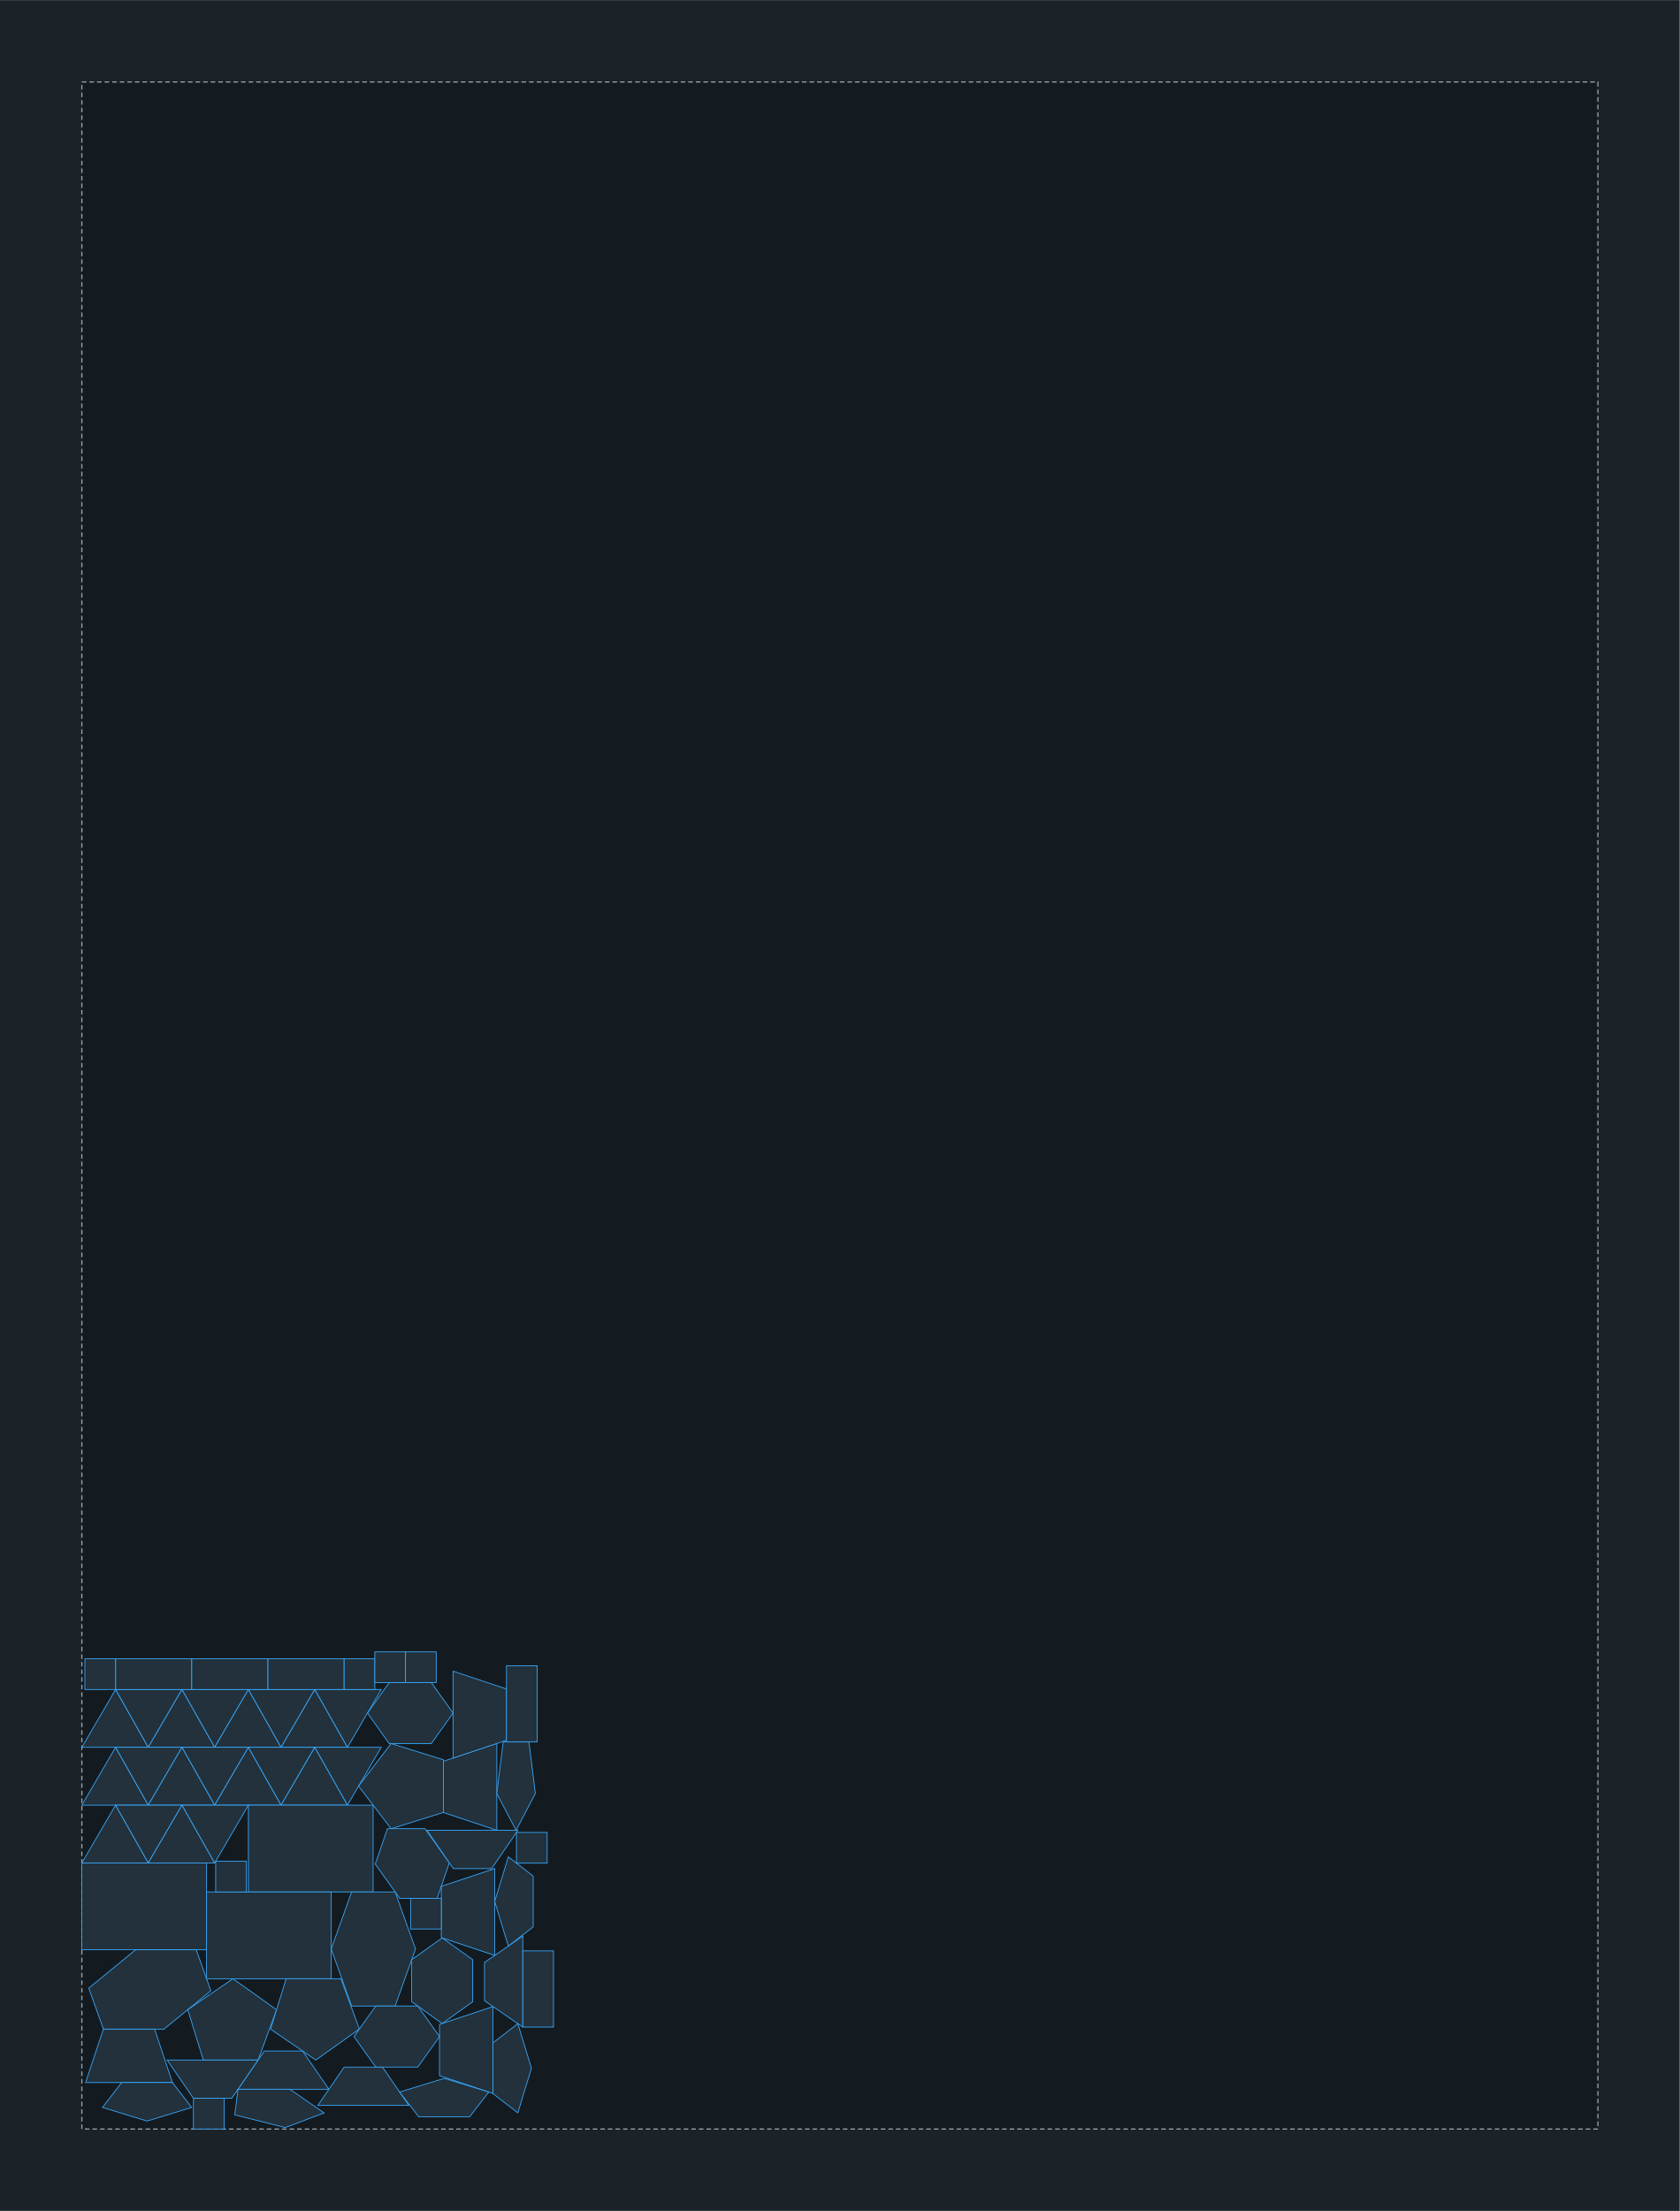
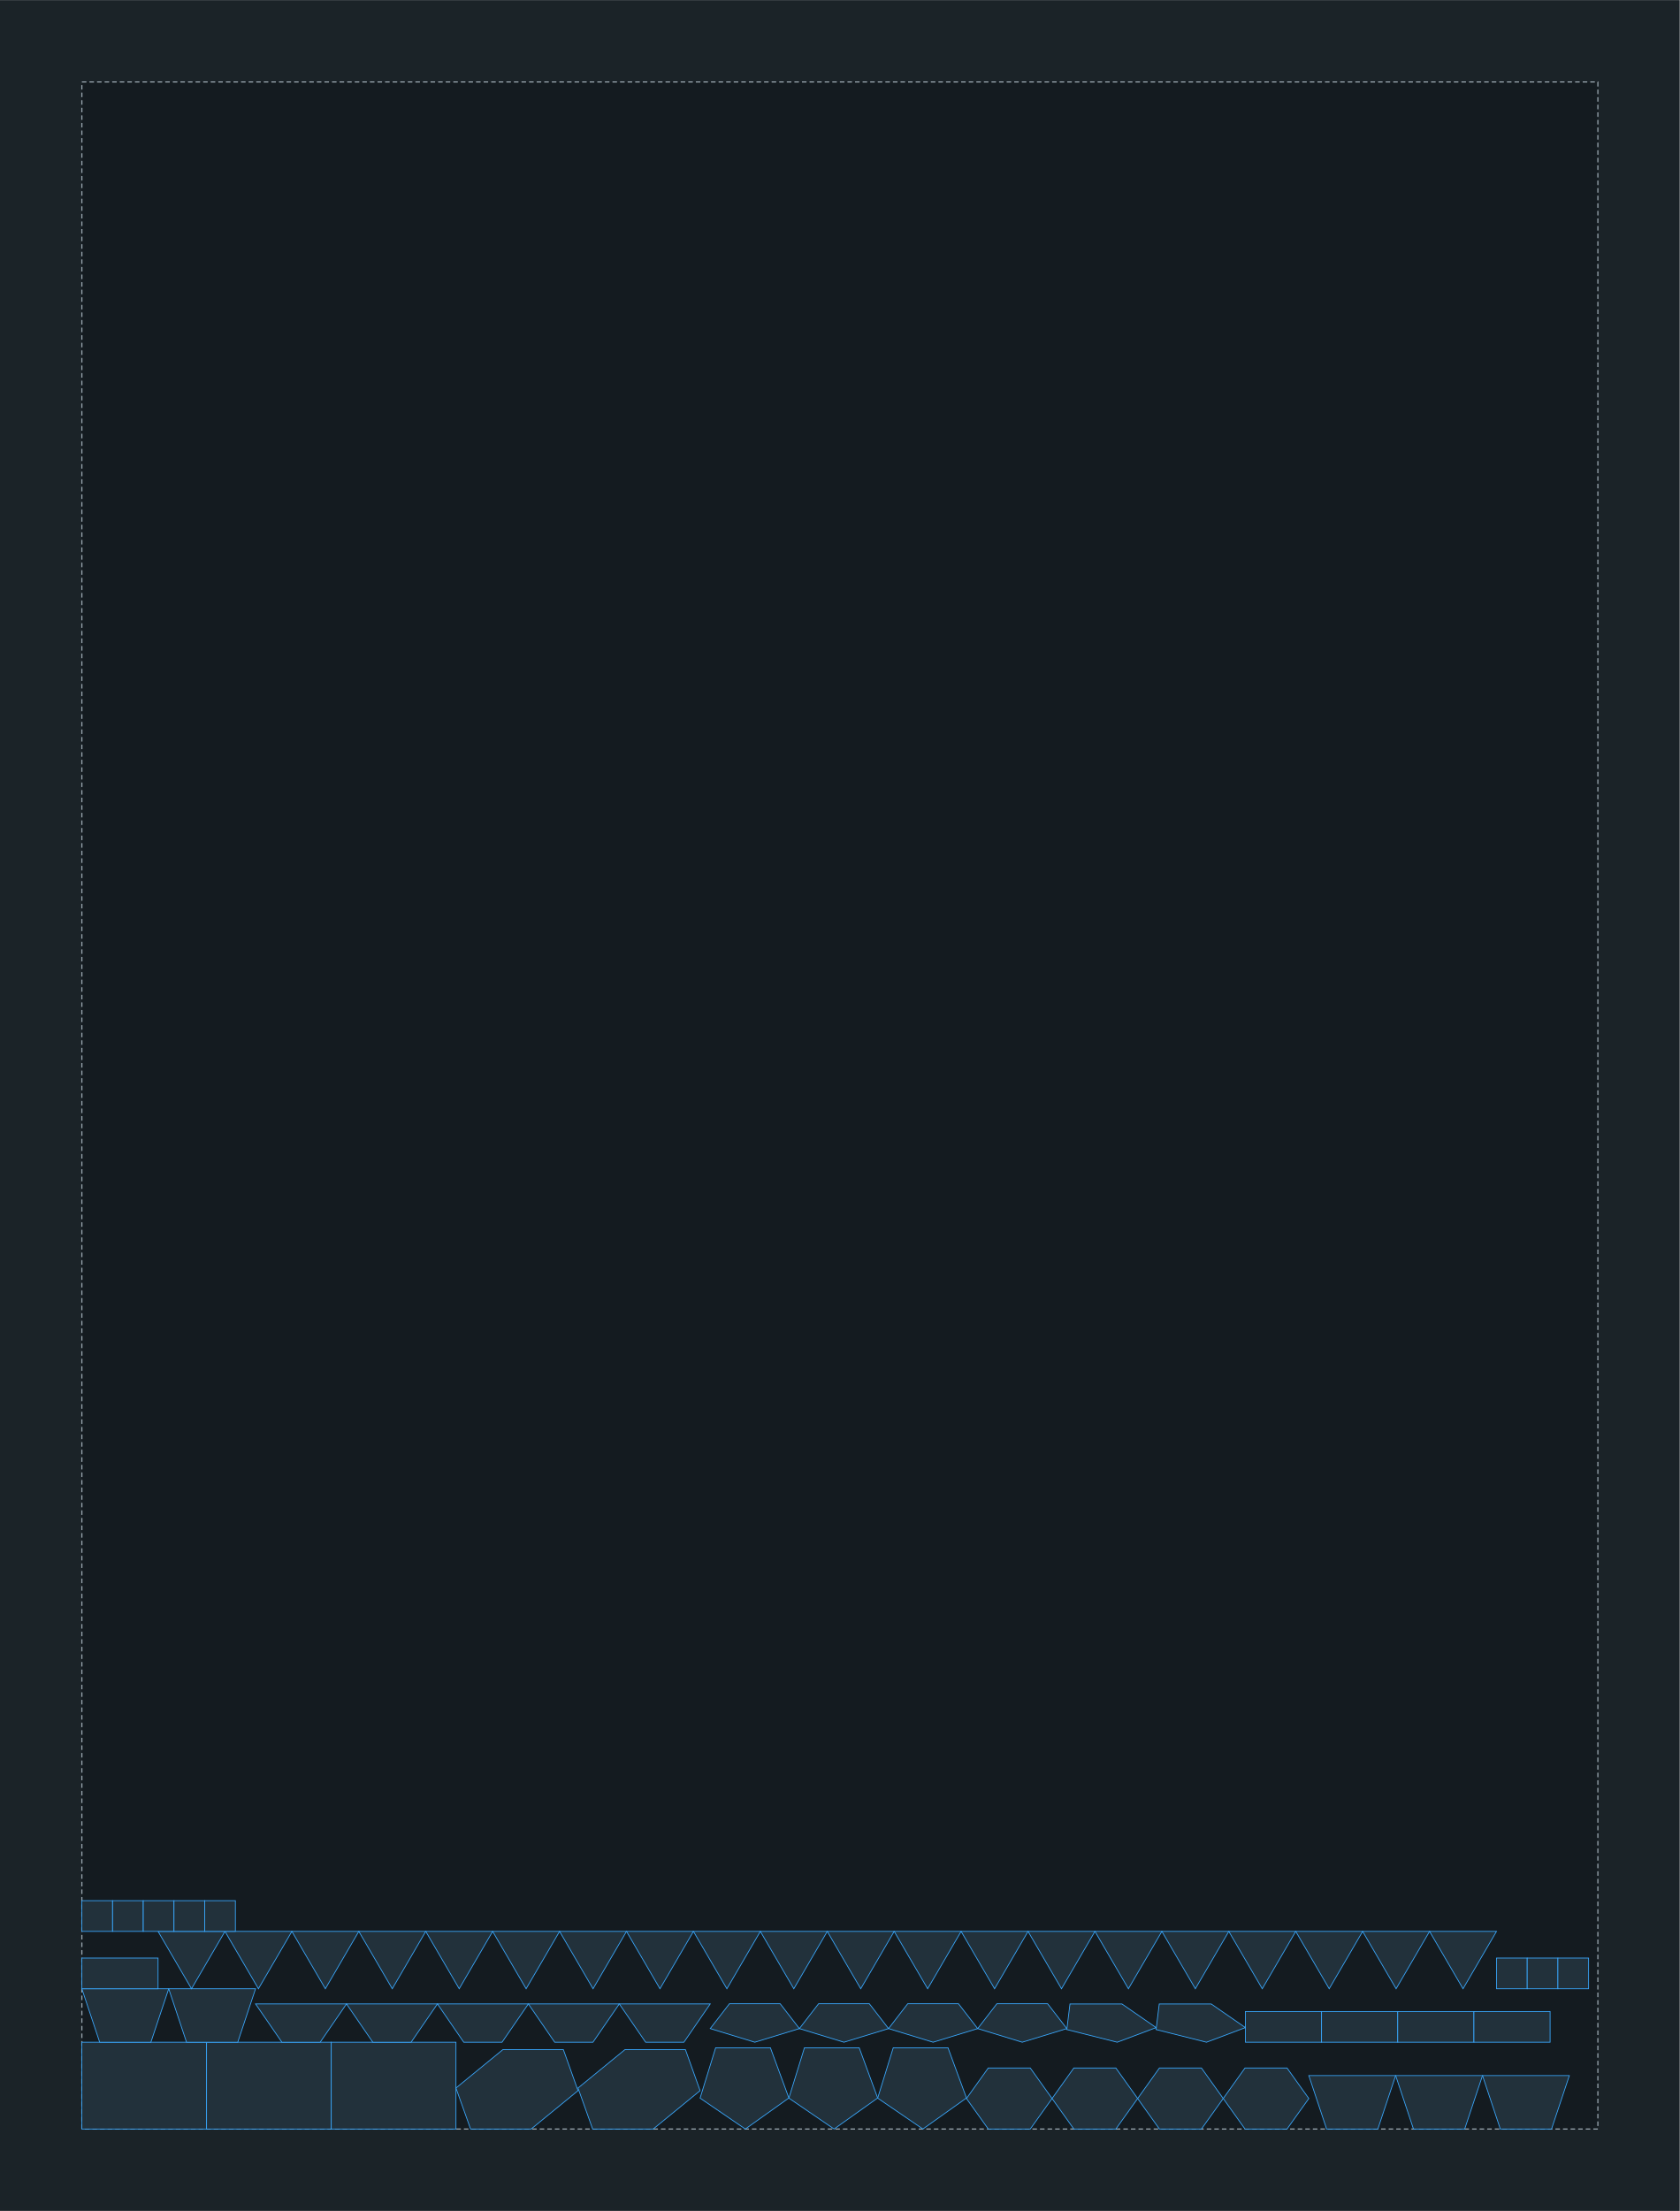
<svg xmlns="http://www.w3.org/2000/svg" viewBox="-108 -2808 2216 2916" width="1000" height="1316">
  <rect x="-108" y="-2808" width="2216" height="2916" fill="#1b2328" />
  <rect x="0" y="-2700" width="2000" height="2700" fill="#141b20" stroke="#9aa7b0" stroke-width="1.5" stroke-dasharray="6 4" />
  <g fill="#22313b" stroke="#39a9ff" stroke-width="1">
-     <polygon points="87.609,-503.475 44.486,-579.736 0,-503.475" />
-     <polygon points="44.486,-579.737 132.095,-579.737 87.609,-503.475" />
-     <polygon points="175.218,-503.475 132.095,-579.736 87.609,-503.475" />
-     <polygon points="132.095,-579.737 219.704,-579.737 175.218,-503.475" />
-     <polygon points="262.827,-503.475 219.704,-579.736 175.218,-503.475" />
-     <polygon points="219.704,-579.737 307.313,-579.737 262.827,-503.475" />
-     <polygon points="350.436,-503.475 307.313,-579.736 262.827,-503.475" />
-     <polygon points="307.313,-579.737 394.922,-579.737 350.436,-503.475" />
-     <polygon points="87.609,-427.213 44.486,-503.474 0,-427.213" />
-     <polygon points="44.486,-503.475 132.095,-503.475 87.609,-427.213" />
-     <polygon points="175.218,-427.213 132.095,-503.474 87.609,-427.213" />
-     <polygon points="132.095,-503.475 219.704,-503.475 175.218,-427.213" />
-     <polygon points="262.827,-427.213 219.704,-503.474 175.218,-427.213" />
-     <polygon points="219.704,-503.475 307.313,-503.475 262.827,-427.213" />
-     <polygon points="350.436,-427.213 307.313,-503.474 262.827,-427.213" />
-     <polygon points="307.313,-503.475 394.922,-503.475 350.436,-427.213" />
-     <polygon points="87.609,-350.951 44.486,-427.212 0,-350.951" />
-     <polygon points="44.486,-427.213 132.095,-427.213 87.609,-350.951" />
-     <polygon points="175.218,-350.951 132.095,-427.212 87.609,-350.951" />
-     <polygon points="132.095,-427.213 219.704,-427.213 175.218,-350.951" />
-     <polygon points="384.208,-427.213 219.704,-427.213 219.704,-312.709 384.208,-312.709" />
-     <polygon points="0,-236.447 164.504,-236.447 164.504,-350.951 0,-350.951" />
-     <polygon points="164.504,-198.205 329.008,-198.205 329.008,-312.709 164.504,-312.709" />
-     <polygon points="329.008,-237.457 355.884,-162.205 413.286,-162.205 440.162,-237.457 413.286,-312.709 355.884,-312.709" />
-     <polygon points="108.324,-131.768 170.152,-182.389 150.846,-236.446 70.938,-236.446 9.11,-185.826 28.417,-131.768" />
-     <polygon points="365.059,-452.28 407.915,-396.181 476.92,-417.504 476.92,-487.056 407.915,-508.379" />
-     <polygon points="256.846,-157.258 199.338,-198.204 139.704,-157.459 160.238,-91.008 232.462,-91.008" />
-     <polygon points="366.107,-131.954 308.599,-91.008 248.965,-131.753 269.499,-198.204 341.723,-198.204" />
-     <polygon points="468.756,-304.302 419.291,-304.302 387.087,-349.388 403.131,-396.18 452.596,-396.18 484.8,-351.094" />
-     <polygon points="489.685,-548.631 460.934,-588.883 405.528,-588.883 376.777,-548.631 405.528,-508.379 460.934,-508.379" />
-     <polygon points="358.964,-121.953 387.715,-81.701 443.121,-81.701 471.872,-121.953 443.121,-162.205 387.715,-162.205" />
-     <polygon points="475.369,-139.172 515.621,-167.923 515.621,-223.329 475.369,-252.08 435.117,-223.329 435.117,-167.923" />
-     <polygon points="95.987,-131.768 28.417,-131.768 4.915,-61.264 119.489,-61.264" />
-     <polygon points="471.872,-138.006 471.872,-70.436 542.376,-46.934 542.376,-161.508" />
-     <polygon points="474.158,-320.054 474.158,-252.484 544.662,-228.982 544.662,-343.556" />
-     <polygon points="476.92,-485.074 476.92,-417.504 547.424,-394.002 547.424,-508.576" />
-     <polygon points="560.19,-512.832 560.19,-580.402 489.686,-603.904 489.686,-489.33" />
-     <polygon points="291.173,-102.913 240.647,-102.913 205.926,-52.409 325.894,-52.409" />
-     <polygon points="147.215,-40.504 197.741,-40.504 232.462,-91.008 112.494,-91.008" />
-     <polygon points="396.558,-81.7 346.032,-81.7 311.311,-31.196 431.279,-31.196" />
-     <polygon points="490.023,-343.497 540.549,-343.497 575.27,-394.001 455.302,-394.001" />
-     <polygon points="531.194,-219.722 531.194,-169.196 581.698,-134.475 581.698,-254.443" />
-     <polygon points="477.98,-66.767 419.178,-48.798 444.499,-16.023 511.461,-16.023 536.782,-48.798" />
-     <polygon points="593.12,-80.173 575.151,-138.975 542.376,-113.654 542.376,-46.692 575.151,-21.371" />
-     <polygon points="86.008,-10.52 144.81,-28.489 119.489,-61.264 52.527,-61.264 27.206,-28.489" />
-     <polygon points="544.662,-300.137 562.631,-241.335 595.406,-266.656 595.406,-333.618 562.631,-358.939" />
-     <polygon points="572.838,-394.001 598.252,-442.537 589.842,-510.575 555.834,-510.575 547.424,-442.537" />
-     <polygon points="319.533,-21.233 268.246,-1.965 201.754,-18.658 205.926,-52.409 274.482,-52.409" />
-     <polygon points="560.19,-510.575 600.694,-510.575 600.694,-611.079 560.19,-611.079" />
-     <polygon points="44.486,-579.737 44.486,-620.241 144.99,-620.241 144.99,-579.737" />
-     <polygon points="245.494,-579.737 245.494,-620.241 144.99,-620.241 144.99,-579.737" />
-     <polygon points="245.494,-579.737 245.494,-620.241 345.998,-620.241 345.998,-579.737" />
-     <polygon points="581.698,-134.475 622.202,-134.475 622.202,-234.979 581.698,-234.979" />
-     <polygon points="345.998,-579.737 386.502,-579.737 386.502,-620.241 345.998,-620.241" />
-     <polygon points="474.158,-304.302 433.654,-304.302 433.654,-263.798 474.158,-263.798" />
-     <polygon points="44.486,-579.737 44.486,-620.241 3.982,-620.241 3.982,-579.737" />
-     <polygon points="217.042,-353.213 176.538,-353.213 176.538,-312.709 217.042,-312.709" />
-     <polygon points="573.33,-350.674 613.834,-350.674 613.834,-391.178 573.33,-391.178" />
-     <polygon points="187.719,-40.504 147.215,-40.504 147.215,0 187.719,0" />
-     <polygon points="386.502,-629.387 386.502,-588.883 427.006,-588.883 427.006,-629.387" />
-     <polygon points="467.511,-629.387 427.007,-629.387 427.007,-588.883 467.511,-588.883" />
+     <polygon points="0,0 164.504,0 164.504,-114.504 0,-114.504" />
+     <polygon points="164.504,0 329.008,0 329.008,-114.504 164.504,-114.504" />
+     <polygon points="329.008,0 493.512,0 493.512,-114.504 329.008,-114.504" />
+     <polygon points="592.726,0 512.819,0 493.512,-54.058 555.341,-104.678 635.248,-104.678 654.555,-50.62" />
+     <polygon points="753.769,0 673.862,0 654.555,-54.058 716.384,-104.678 796.291,-104.678 815.598,-50.62" />
+     <polygon points="932.74,-40.946 875.232,0 815.598,-40.745 836.132,-107.196 908.356,-107.196" />
+     <polygon points="1049.882,-40.946 992.374,0 932.74,-40.745 953.274,-107.196 1025.498,-107.196" />
+     <polygon points="1167.024,-40.946 1109.516,0 1049.882,-40.745 1070.416,-107.196 1142.64,-107.196" />
+     <polygon points="1279.932,-40.252 1251.181,-80.504 1195.775,-80.504 1167.024,-40.252 1195.775,0 1251.181,0" />
+     <polygon points="1392.84,-40.252 1364.089,-80.504 1308.683,-80.504 1279.932,-40.252 1308.683,0 1364.089,0" />
+     <polygon points="1505.748,-40.252 1476.997,-80.504 1421.591,-80.504 1392.84,-40.252 1421.591,0 1476.997,0" />
+     <polygon points="1618.656,-40.252 1589.905,-80.504 1534.499,-80.504 1505.748,-40.252 1534.499,0 1589.905,0" />
+     <polygon points="1642.158,0 1709.728,0 1733.23,-70.504 1618.656,-70.504" />
+     <polygon points="1756.732,0 1824.302,0 1847.804,-70.504 1733.23,-70.504" />
+     <polygon points="1871.306,0 1938.876,0 1962.378,-70.504 1847.804,-70.504" />
+     <polygon points="23.502,-114.504 91.072,-114.504 114.574,-185.008 0,-185.008" />
+     <polygon points="138.076,-114.504 205.646,-114.504 229.148,-185.008 114.574,-185.008" />
+     <polygon points="263.869,-114.504 314.395,-114.504 349.116,-165.008 229.148,-165.008" />
+     <polygon points="383.837,-114.504 434.363,-114.504 469.084,-165.008 349.116,-165.008" />
+     <polygon points="503.805,-114.504 554.331,-114.504 589.052,-165.008 469.084,-165.008" />
+     <polygon points="623.773,-114.504 674.299,-114.504 709.02,-165.008 589.052,-165.008" />
+     <polygon points="743.741,-114.504 794.267,-114.504 828.988,-165.008 709.02,-165.008" />
+     <polygon points="887.79,-114.504 946.592,-132.473 921.271,-165.248 854.309,-165.248 828.988,-132.473" />
+     <polygon points="1005.394,-114.504 1064.196,-132.473 1038.875,-165.248 971.913,-165.248 946.592,-132.473" />
+     <polygon points="1122.998,-114.504 1181.8,-132.473 1156.479,-165.248 1089.517,-165.248 1064.196,-132.473" />
+     <polygon points="1240.602,-114.504 1299.404,-132.473 1274.083,-165.248 1207.121,-165.248 1181.8,-132.473" />
+     <polygon points="1417.183,-133.772 1365.896,-114.504 1299.404,-131.197 1303.576,-164.948 1372.132,-164.948" />
+     <polygon points="1534.962,-133.772 1483.675,-114.504 1417.183,-131.197 1421.355,-164.948 1489.911,-164.948" />
+     <polygon points="1635.466,-114.504 1635.466,-155.008 1534.962,-155.008 1534.962,-114.504" />
+     <polygon points="1735.97,-114.504 1735.97,-155.008 1635.466,-155.008 1635.466,-114.504" />
+     <polygon points="1836.474,-114.504 1836.474,-155.008 1735.97,-155.008 1735.97,-114.504" />
+     <polygon points="1936.978,-114.504 1936.978,-155.008 1836.474,-155.008 1836.474,-114.504" />
+     <polygon points="100.504,-185.008 100.504,-225.512 0,-225.512 0,-185.008" />
+     <polygon points="144.648,-185.008 188.792,-260.683 100.504,-260.683" />
+     <polygon points="232.936,-185.008 277.08,-260.683 188.792,-260.683" />
+     <polygon points="321.224,-185.008 365.368,-260.683 277.08,-260.683" />
+     <polygon points="409.512,-185.008 453.656,-260.683 365.368,-260.683" />
+     <polygon points="497.8,-185.008 541.944,-260.683 453.656,-260.683" />
+     <polygon points="586.088,-185.008 630.232,-260.683 541.944,-260.683" />
+     <polygon points="674.376,-185.008 718.52,-260.683 630.232,-260.683" />
+     <polygon points="762.664,-185.008 806.808,-260.683 718.52,-260.683" />
+     <polygon points="850.952,-185.008 895.096,-260.683 806.808,-260.683" />
+     <polygon points="939.24,-185.008 983.384,-260.683 895.096,-260.683" />
+     <polygon points="1027.528,-185.008 1071.672,-260.683 983.384,-260.683" />
+     <polygon points="1115.816,-185.008 1159.96,-260.683 1071.672,-260.683" />
+     <polygon points="1204.104,-185.008 1248.248,-260.683 1159.96,-260.683" />
+     <polygon points="1292.392,-185.008 1336.536,-260.683 1248.248,-260.683" />
+     <polygon points="1380.68,-185.008 1424.824,-260.683 1336.536,-260.683" />
+     <polygon points="1468.968,-185.008 1513.112,-260.683 1424.824,-260.683" />
+     <polygon points="1557.256,-185.008 1601.4,-260.683 1513.112,-260.683" />
+     <polygon points="1645.544,-185.008 1689.688,-260.683 1601.4,-260.683" />
+     <polygon points="1733.832,-185.008 1777.976,-260.683 1689.688,-260.683" />
+     <polygon points="1822.12,-185.008 1866.264,-260.683 1777.976,-260.683" />
+     <polygon points="1866.264,-185.008 1906.768,-185.008 1906.768,-225.512 1866.264,-225.512" />
+     <polygon points="1906.768,-185.008 1947.272,-185.008 1947.272,-225.512 1906.768,-225.512" />
+     <polygon points="1947.272,-185.008 1987.776,-185.008 1987.776,-225.512 1947.272,-225.512" />
+     <polygon points="0,-260.683 40.504,-260.683 40.504,-301.187 0,-301.187" />
+     <polygon points="40.504,-260.683 81.008,-260.683 81.008,-301.187 40.504,-301.187" />
+     <polygon points="81.008,-260.683 121.512,-260.683 121.512,-301.187 81.008,-301.187" />
+     <polygon points="121.512,-260.683 162.016,-260.683 162.016,-301.187 121.512,-301.187" />
+     <polygon points="162.016,-260.683 202.52,-260.683 202.52,-301.187 162.016,-301.187" />
  </g>
</svg>
